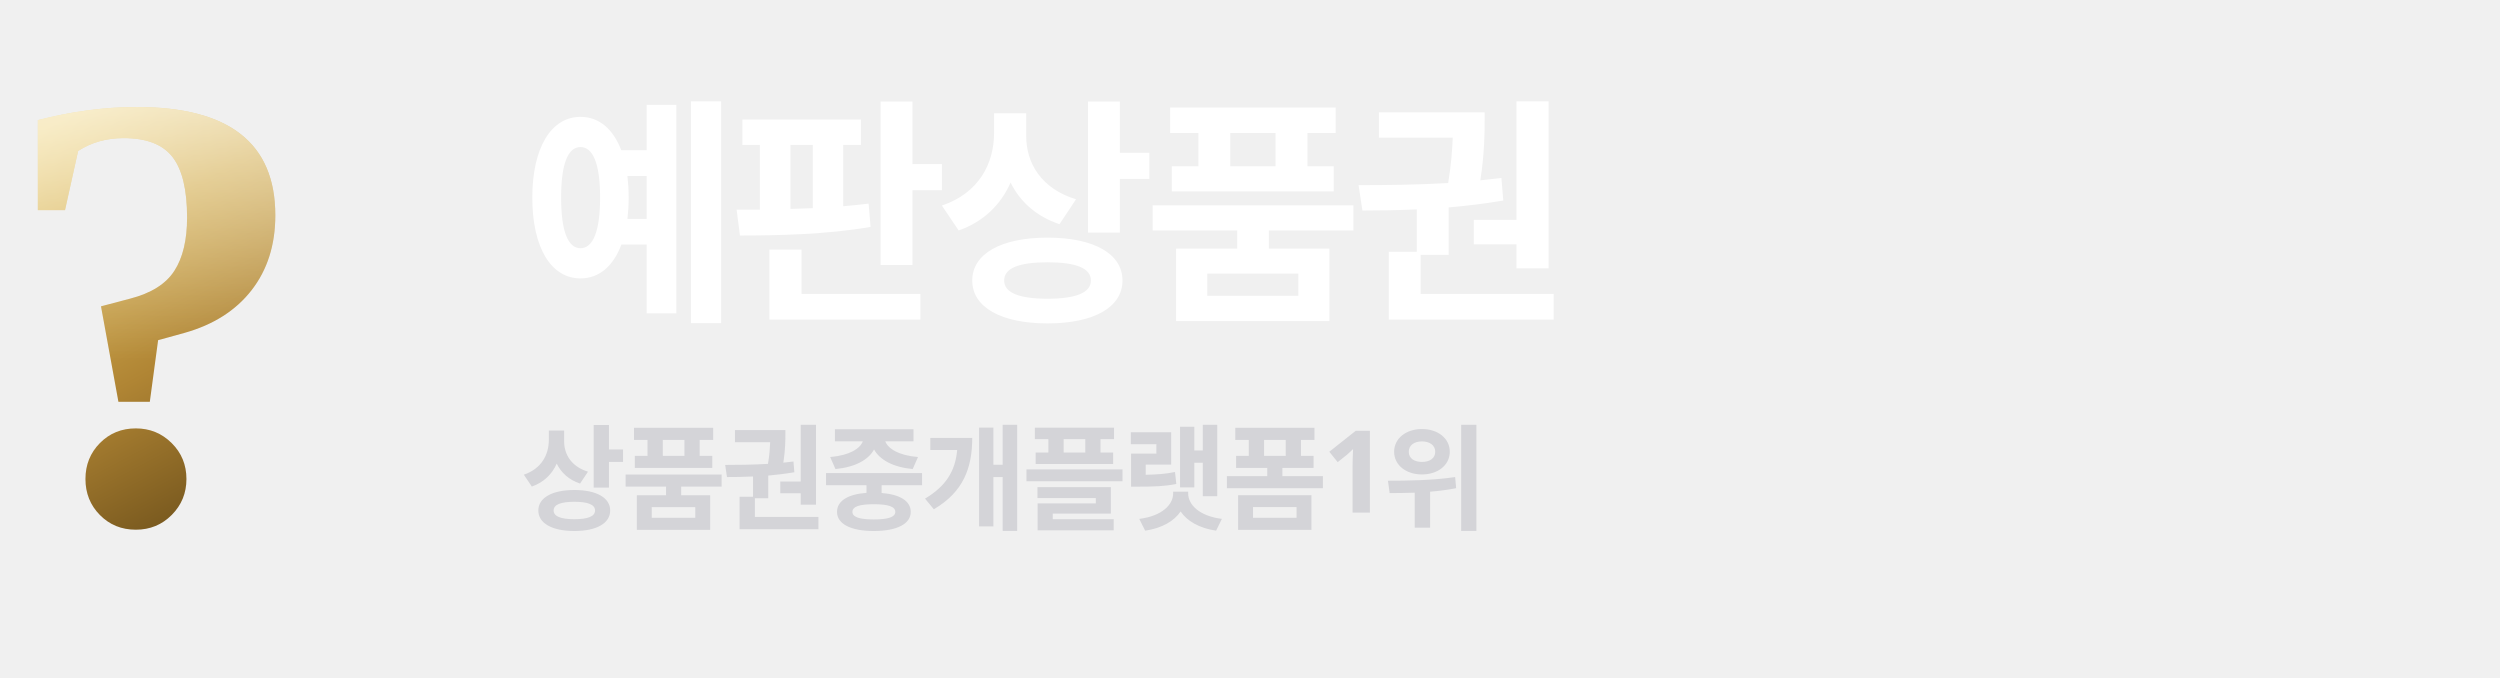
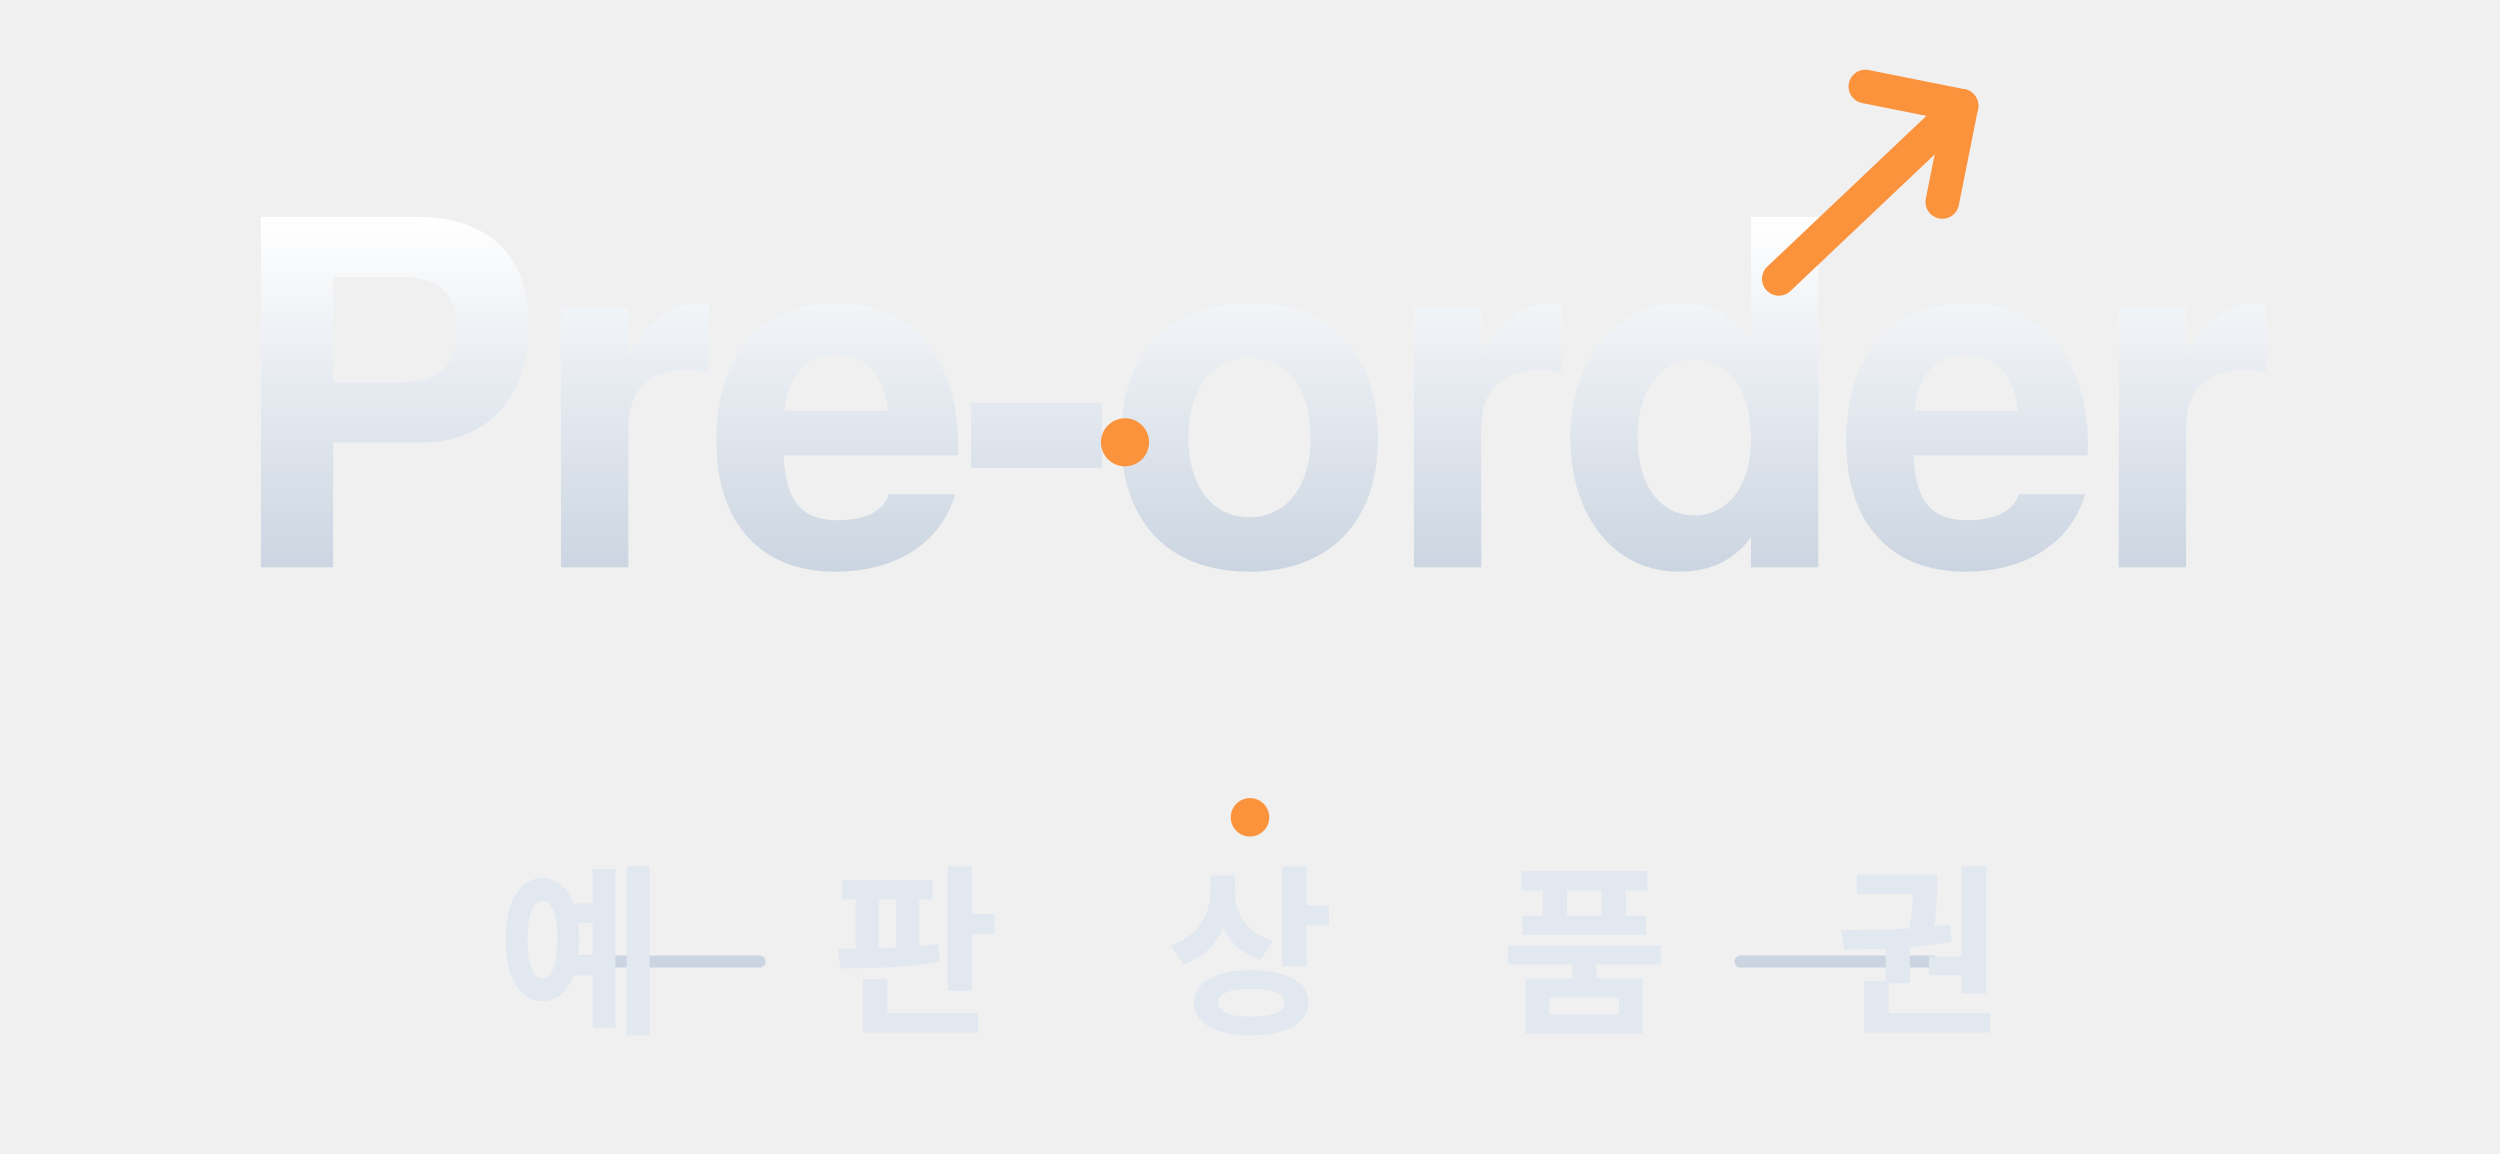
- <svg xmlns="http://www.w3.org/2000/svg" viewBox="0 0 480 130" preserveAspectRatio="xMidYMid meet">
+ <svg xmlns="http://www.w3.org/2000/svg" viewBox="0 0 520 240" preserveAspectRatio="xMidYMid meet">
  <defs>
-     <linearGradient id="goldL" x1="0.2" y1="0" x2="0.5" y2="1">
-       <stop offset="0%" stop-color="#F0D88C" />
-       <stop offset="30%" stop-color="#D4AF53" />
-       <stop offset="65%" stop-color="#B08534" />
-       <stop offset="100%" stop-color="#7A5A1F" />
-     </linearGradient>
-     <linearGradient id="goldShineL" x1="0.3" y1="0" x2="0.3" y2="0.6">
-       <stop offset="0%" stop-color="#FFFFFF" stop-opacity="0.55" />
-       <stop offset="100%" stop-color="#FFFFFF" stop-opacity="0" />
+     <linearGradient id="navyGradL" x1="0" y1="0" x2="0" y2="1">
+       <stop offset="0%" stop-color="#FFFFFF" />
+       <stop offset="100%" stop-color="#CBD5E1" />
    </linearGradient>
  </defs>
-   <g>
-     <text x="0" y="100" font-family="Georgia, 'Times New Roman', serif" font-weight="900" font-size="120" fill="url(#goldL)" letter-spacing="-3">?</text>
-     <text x="0" y="100" font-family="Georgia, 'Times New Roman', serif" font-weight="900" font-size="120" fill="url(#goldShineL)" letter-spacing="-3">?</text>
+   <text x="260" y="118" text-anchor="middle" font-family="'Helvetica Neue', 'Arial Black', sans-serif" font-weight="900" font-size="100" fill="url(#navyGradL)" letter-spacing="-3">Pre-order</text>
+   <circle cx="234" cy="92" r="5" fill="#FB923C" />
+   <g stroke="#FB923C" stroke-width="7" stroke-linecap="round" stroke-linejoin="round" fill="none">
+     <line x1="370" y1="58" x2="408" y2="22" />
+     <polyline points="388,18 408,22 404,42" />
  </g>
-   <text x="100" y="58" font-family="'Pretendard', 'Apple SD Gothic Neo', sans-serif" font-weight="900" font-size="46" fill="#FFFFFF" letter-spacing="-2.5">예판상품권</text>
-   <text x="100" y="100" font-family="'Pretendard', 'Apple SD Gothic Neo', sans-serif" font-weight="800" font-size="22" fill="#D4D4D8" letter-spacing="-1">상품권중개플랫폼1위</text>
+   <circle cx="260" cy="170" r="4" fill="#FB923C" />
+   <line x1="118" y1="200" x2="158" y2="200" stroke="#CBD5E1" stroke-width="2.5" stroke-linecap="round" />
+   <line x1="362" y1="200" x2="402" y2="200" stroke="#CBD5E1" stroke-width="2.5" stroke-linecap="round" />
+   <text x="260" y="212" text-anchor="middle" font-family="'Pretendard', 'Apple SD Gothic Neo', sans-serif" font-weight="700" font-size="38" fill="#E2E8F0" letter-spacing="13">예 판 상 품 권</text>
</svg>
